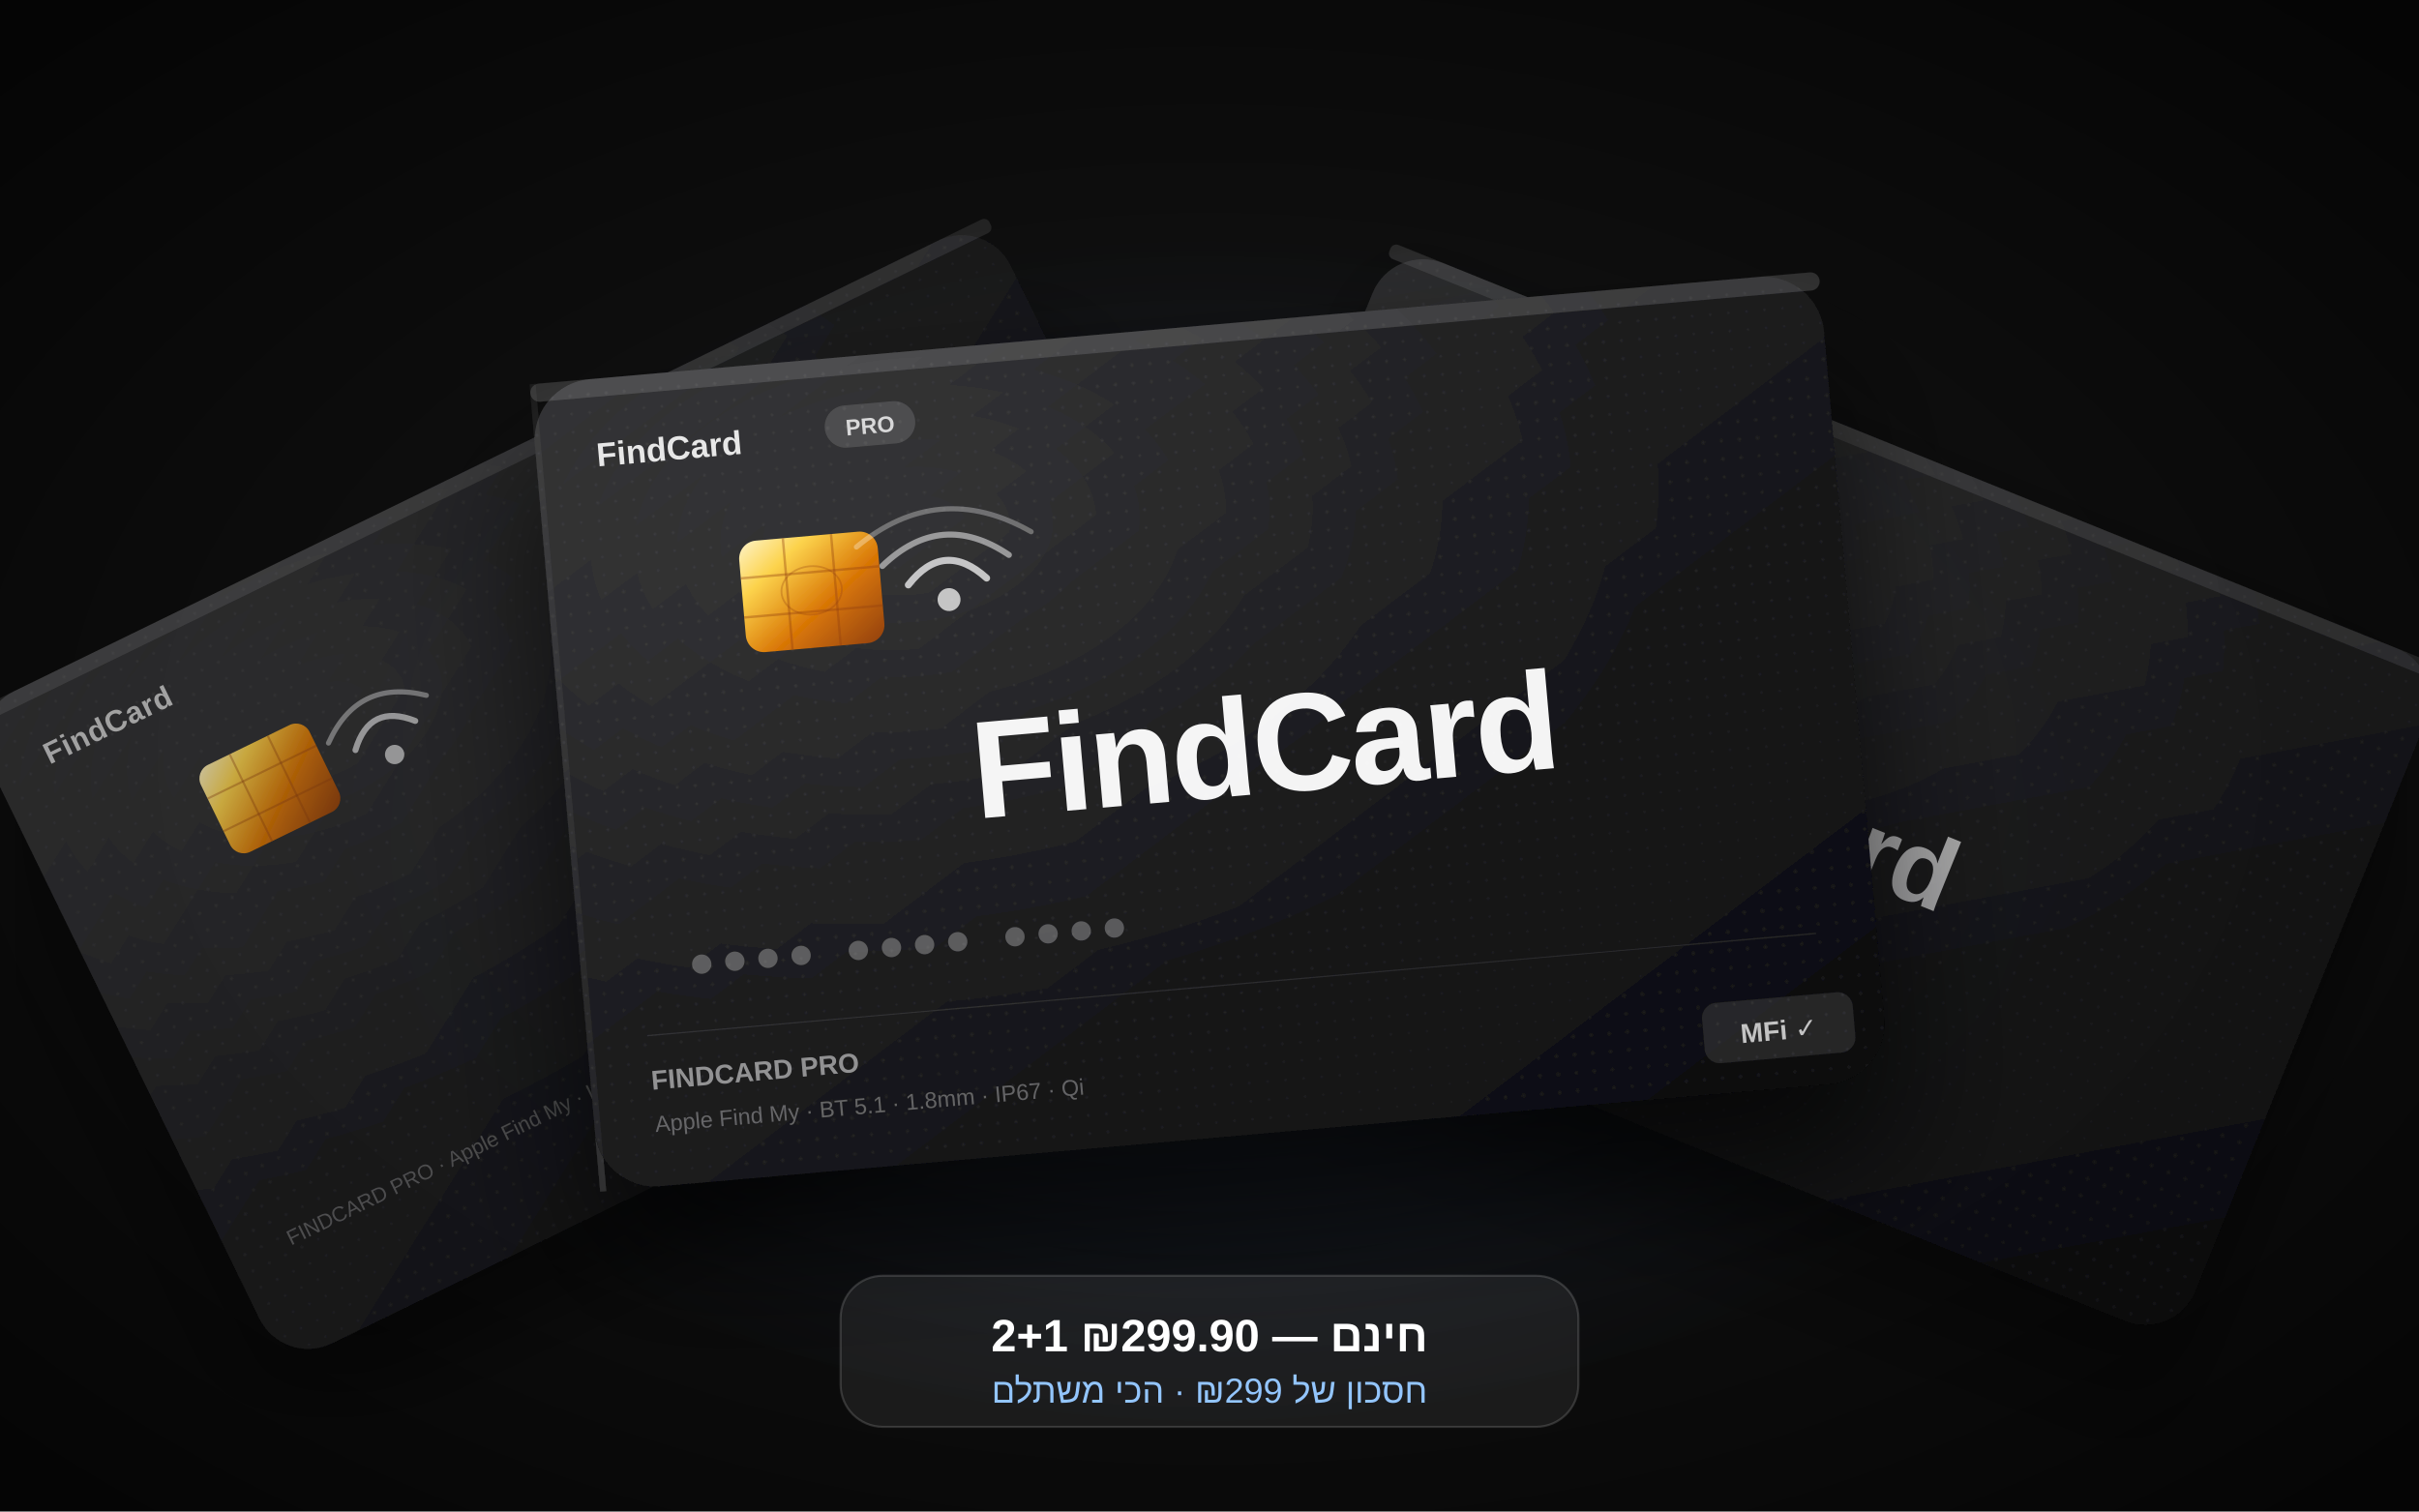
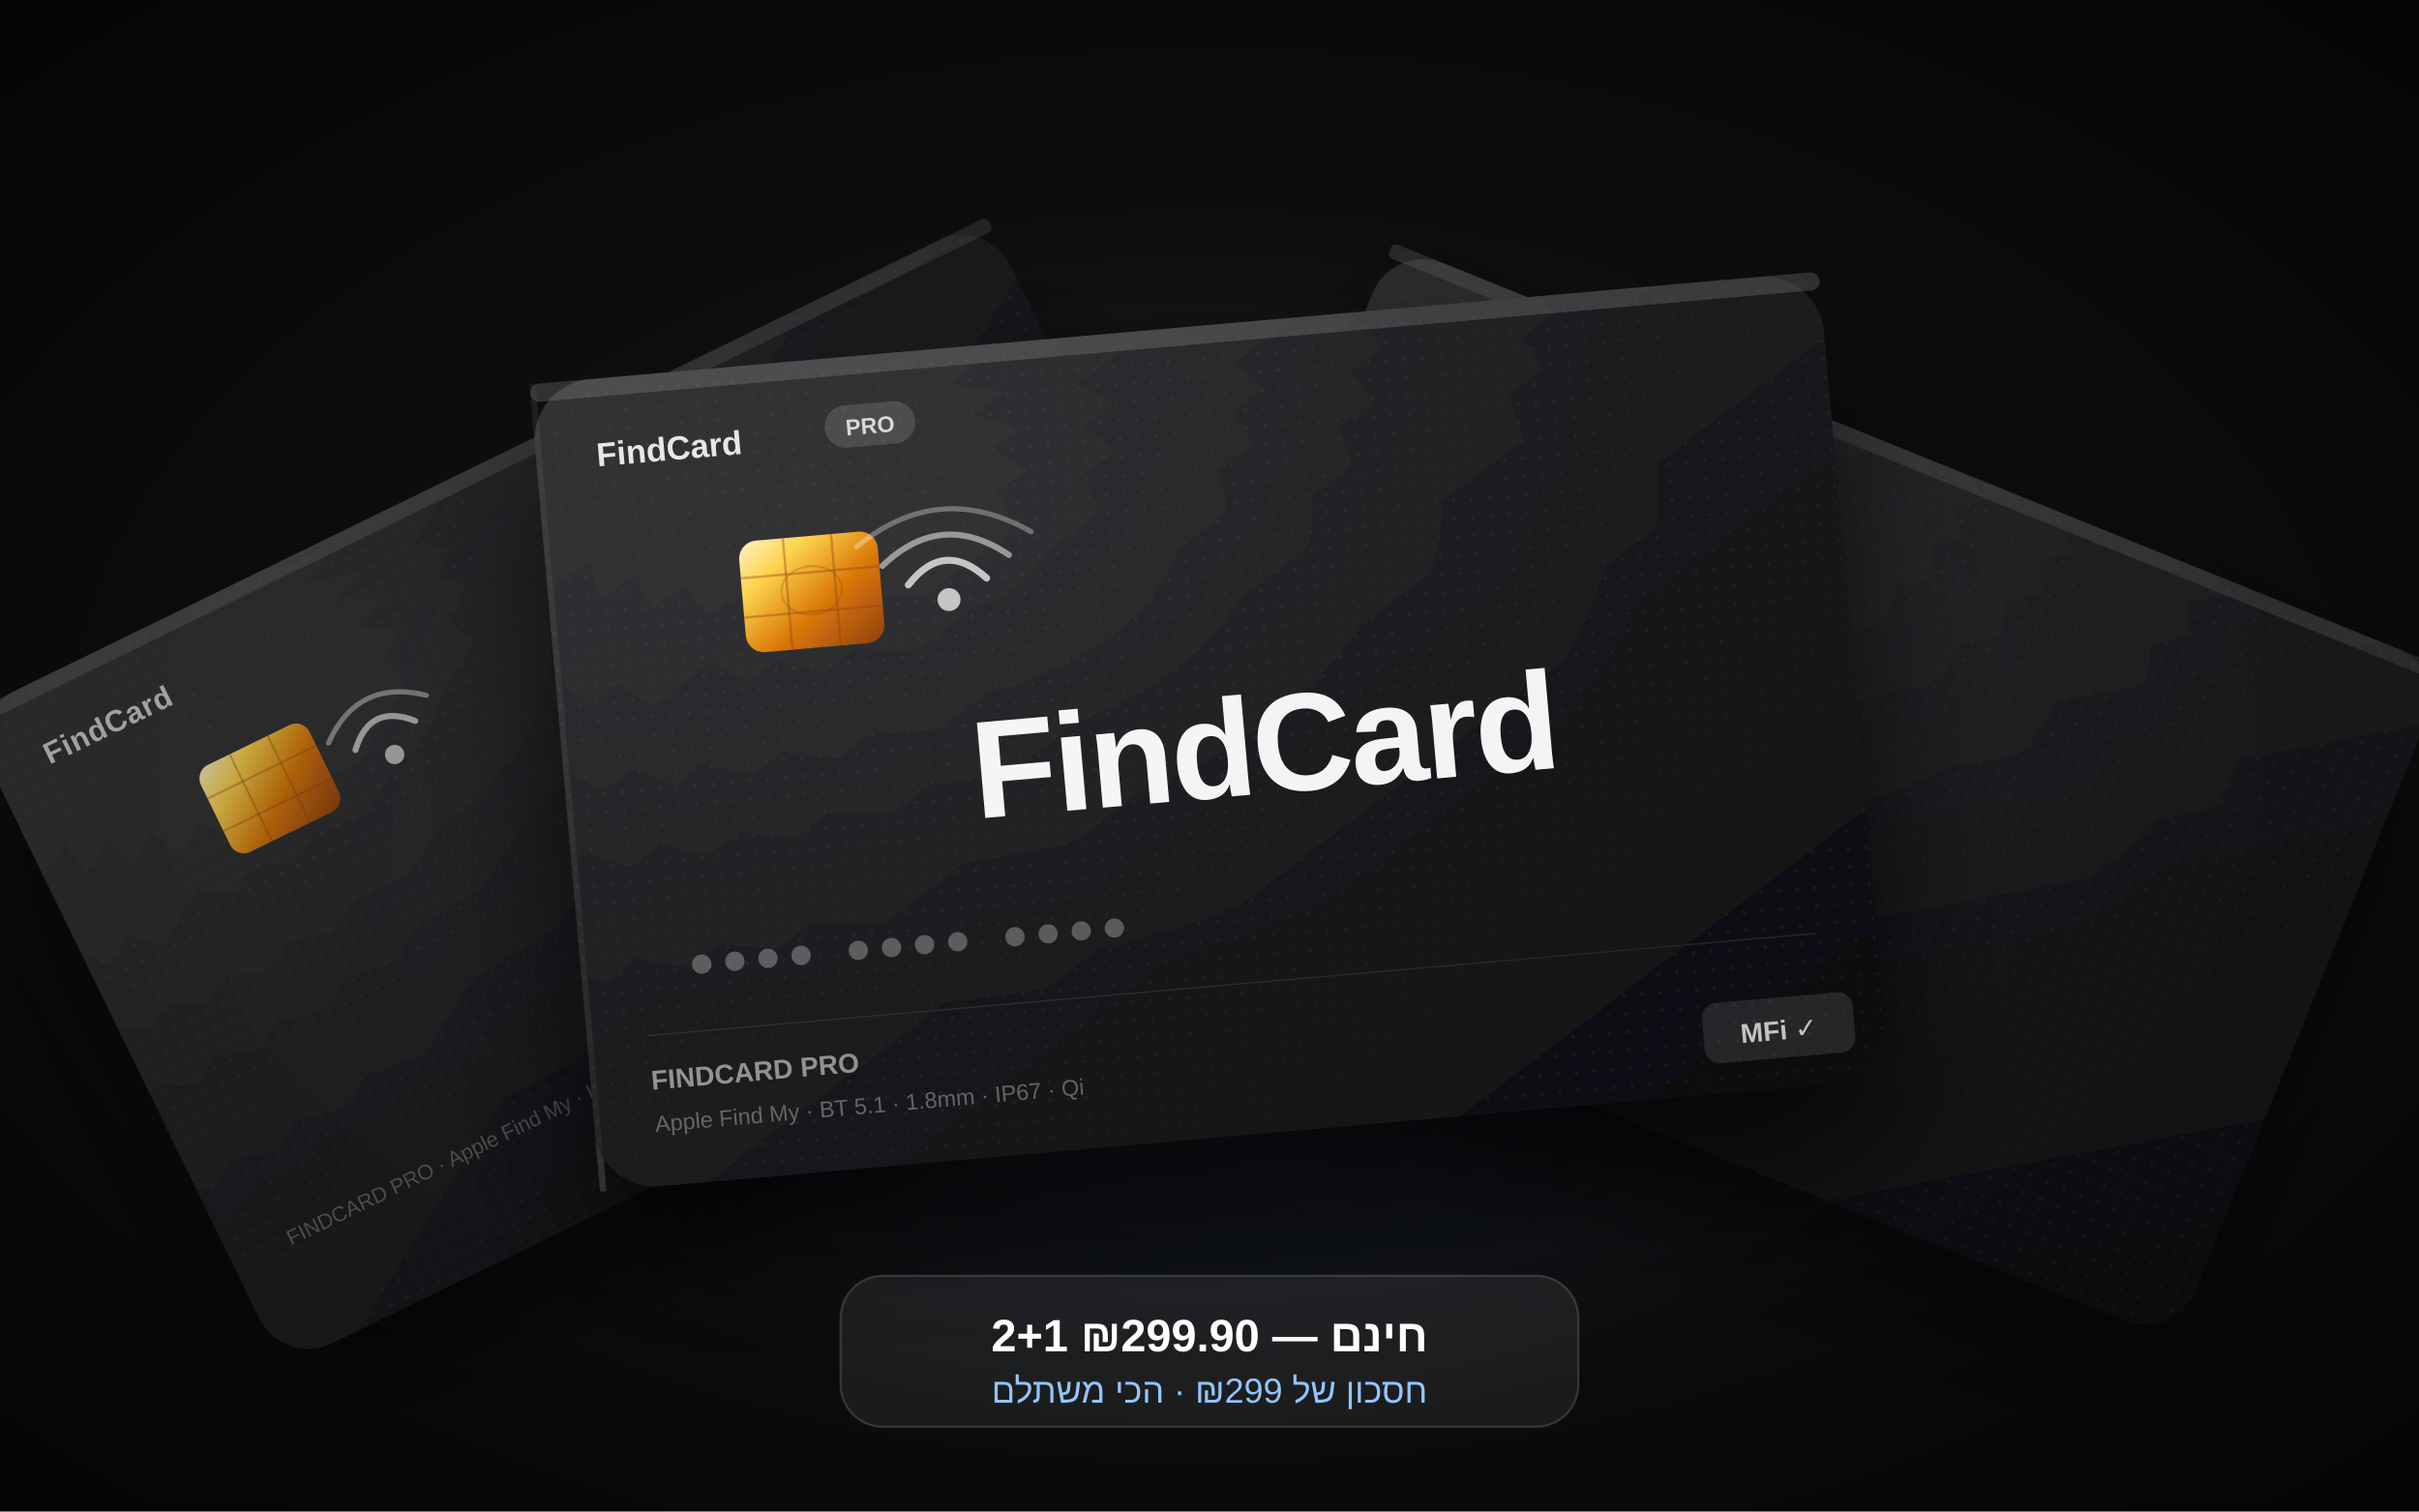
<svg xmlns="http://www.w3.org/2000/svg" viewBox="0 0 800 500" width="800" height="500">
  <defs>
    <radialGradient id="bg3" cx="50%" cy="50%" r="68%">
      <stop offset="0%" stop-color="#1A1A1A" />
      <stop offset="55%" stop-color="#0D0D0D" />
      <stop offset="100%" stop-color="#050505" />
    </radialGradient>
    <linearGradient id="cg3" x1="0%" y1="0%" x2="100%" y2="100%">
      <stop offset="0%" stop-color="#2C2C2E" />
      <stop offset="45%" stop-color="#1C1C1E" />
      <stop offset="100%" stop-color="#0D0D0F" />
    </linearGradient>
    <radialGradient id="hl3" cx="28%" cy="22%" r="60%">
      <stop offset="0%" stop-color="#FFFFFF" stop-opacity="0.07" />
      <stop offset="100%" stop-color="#FFFFFF" stop-opacity="0" />
    </radialGradient>
    <linearGradient id="chip3" x1="0%" y1="0%" x2="100%" y2="100%">
      <stop offset="0%" stop-color="#FEF3C7" />
      <stop offset="25%" stop-color="#FCD34D" />
      <stop offset="60%" stop-color="#D97706" />
      <stop offset="100%" stop-color="#92400E" />
    </linearGradient>
    <radialGradient id="ambient" cx="50%" cy="52%" r="50%">
      <stop offset="0%" stop-color="#3B82F6" stop-opacity="0.12" />
      <stop offset="100%" stop-color="#3B82F6" stop-opacity="0" />
    </radialGradient>
    <filter id="shL3" x="-30%" y="-35%" width="160%" height="210%">
      <feGaussianBlur in="SourceAlpha" stdDeviation="16" result="b" />
      <feOffset in="b" dx="-4" dy="20" result="o" />
      <feColorMatrix in="o" type="matrix" values="0 0 0 0 0 0 0 0 0 0 0 0 0 0 0 0 0 0 0.55 0" result="c" />
      <feMerge>
        <feMergeNode in="c" />
        <feMergeNode in="SourceGraphic" />
      </feMerge>
    </filter>
    <filter id="shR3" x="-30%" y="-35%" width="160%" height="210%">
      <feGaussianBlur in="SourceAlpha" stdDeviation="16" result="b" />
      <feOffset in="b" dx="4" dy="20" result="o" />
      <feColorMatrix in="o" type="matrix" values="0 0 0 0 0 0 0 0 0 0 0 0 0 0 0 0 0 0 0.55 0" result="c" />
      <feMerge>
        <feMergeNode in="c" />
        <feMergeNode in="SourceGraphic" />
      </feMerge>
    </filter>
    <filter id="shF3" x="-28%" y="-32%" width="156%" height="200%">
      <feGaussianBlur in="SourceAlpha" stdDeviation="22" result="b1" />
      <feOffset in="b1" dx="0" dy="28" result="o1" />
      <feColorMatrix in="o1" type="matrix" values="0 0 0 0 0 0 0 0 0 0 0 0 0 0 0 0 0 0 0.65 0" result="c1" />
      <feMerge>
        <feMergeNode in="c1" />
        <feMergeNode in="SourceGraphic" />
      </feMerge>
    </filter>
    <pattern id="tex3" x="0" y="0" width="6" height="6" patternUnits="userSpaceOnUse">
      <circle cx="3" cy="3" r="0.5" fill="white" opacity="0.04" />
    </pattern>
  </defs>
  <rect width="800" height="500" fill="url(#bg3)" />
  <ellipse cx="400" cy="270" rx="300" ry="200" fill="url(#ambient)" />
  <g transform="translate(210,262) rotate(-26)" filter="url(#shL3)" opacity="0.78">
    <rect x="-188" y="-120" width="376" height="240" rx="18" fill="url(#cg3)" />
    <rect x="-188" y="-120" width="376" height="240" rx="18" fill="url(#tex3)" />
    <rect x="-188" y="-120" width="376" height="240" rx="18" fill="url(#hl3)" />
    <rect x="-188" y="-120" width="376" height="5" rx="2" fill="white" opacity="0.12" />
    <g transform="translate(-128,-70)">
      <rect x="0" y="0" width="40" height="32" rx="5" fill="url(#chip3)" />
      <line x1="13" y1="0" x2="13" y2="32" stroke="#92400E" stroke-width="0.7" opacity="0.36" />
      <line x1="27" y1="0" x2="27" y2="32" stroke="#92400E" stroke-width="0.7" opacity="0.36" />
      <line x1="0" y1="10" x2="40" y2="10" stroke="#92400E" stroke-width="0.7" opacity="0.36" />
      <line x1="0" y1="22" x2="40" y2="22" stroke="#92400E" stroke-width="0.7" opacity="0.36" />
    </g>
    <g transform="translate(-66,-58)" opacity="0.68">
      <circle cx="0" cy="12" r="3.2" fill="white" />
      <path d="M-11,5 Q0,-7 11,5" fill="none" stroke="white" stroke-width="2.0" stroke-linecap="round" />
      <path d="M-18,-1 Q0,-16 18,-1" fill="none" stroke="white" stroke-width="1.7" stroke-linecap="round" opacity="0.68" />
    </g>
    <text x="-170" y="-93" font-family="'Arial Black','Arial',Helvetica,sans-serif" font-size="10" font-weight="900" fill="white" opacity="0.75" letter-spacing="0.3">FindCard</text>
    <text x="-168" y="85" font-family="'Arial',Helvetica,sans-serif" font-size="7" fill="white" opacity="0.30">FINDCARD PRO  ·  Apple Find My  ·  IP67</text>
  </g>
  <g transform="translate(590,262) rotate(22)" filter="url(#shR3)" opacity="0.78">
    <rect x="-188" y="-120" width="376" height="240" rx="18" fill="url(#cg3)" />
    <rect x="-188" y="-120" width="376" height="240" rx="18" fill="url(#tex3)" />
    <rect x="-188" y="-120" width="376" height="240" rx="18" fill="url(#hl3)" />
    <rect x="-188" y="-120" width="376" height="5" rx="2" fill="white" opacity="0.12" />
    <g transform="translate(-128,-70)">
      <rect x="0" y="0" width="40" height="32" rx="5" fill="url(#chip3)" />
      <line x1="13" y1="0" x2="13" y2="32" stroke="#92400E" stroke-width="0.7" opacity="0.36" />
      <line x1="27" y1="0" x2="27" y2="32" stroke="#92400E" stroke-width="0.7" opacity="0.36" />
      <line x1="0" y1="10" x2="40" y2="10" stroke="#92400E" stroke-width="0.7" opacity="0.36" />
      <line x1="0" y1="22" x2="40" y2="22" stroke="#92400E" stroke-width="0.7" opacity="0.36" />
    </g>
    <g transform="translate(-66,-58)" opacity="0.68">
      <circle cx="0" cy="12" r="3.2" fill="white" />
      <path d="M-11,5 Q0,-7 11,5" fill="none" stroke="white" stroke-width="2.0" stroke-linecap="round" />
      <path d="M-18,-1 Q0,-16 18,-1" fill="none" stroke="white" stroke-width="1.7" stroke-linecap="round" opacity="0.68" />
    </g>
-     <text x="-170" y="-93" font-family="'Arial Black','Arial',Helvetica,sans-serif" font-size="10" font-weight="900" fill="white" opacity="0.75" letter-spacing="0.3">
- FindCard
-     </text>
-     <text x="-10" y="18" font-family="'Arial Black','Arial',Helvetica,sans-serif" font-weight="900" font-size="34" fill="white" letter-spacing="-0.5" text-anchor="middle" opacity="0.80">
- FindCard
-     </text>
+     <text x="-170" y="-93" font-family="'Arial Black','Arial',Helvetica,sans-serif" font-size="10" font-weight="900" fill="white" opacity="0.75" letter-spacing="0.3">FindCard</text>
    <text x="-168" y="85" font-family="'Arial',Helvetica,sans-serif" font-size="7" fill="white" opacity="0.30">FINDCARD PRO  ·  Apple Find My  ·  IP67</text>
  </g>
  <g transform="translate(400,242) rotate(-5)" filter="url(#shF3)">
    <rect x="-214" y="-134" width="428" height="268" rx="20" fill="url(#cg3)" />
    <rect x="-214" y="-134" width="428" height="268" rx="20" fill="url(#tex3)" />
    <rect x="-214" y="-134" width="428" height="268" rx="20" fill="url(#hl3)" />
    <rect x="-214" y="-134" width="428" height="6" rx="3" fill="white" opacity="0.14" />
    <rect x="-214" y="-134" width="2" height="268" fill="white" opacity="0.05" />
    <g transform="translate(-150,-76)">
      <rect x="0" y="0" width="46" height="37" rx="6" fill="url(#chip3)" />
      <line x1="15" y1="0" x2="15" y2="37" stroke="#92400E" stroke-width="0.8" opacity="0.38" />
      <line x1="31" y1="0" x2="31" y2="37" stroke="#92400E" stroke-width="0.8" opacity="0.38" />
      <line x1="0" y1="12" x2="46" y2="12" stroke="#92400E" stroke-width="0.8" opacity="0.38" />
      <line x1="0" y1="25" x2="46" y2="25" stroke="#92400E" stroke-width="0.8" opacity="0.38" />
      <ellipse cx="23" cy="18" rx="10" ry="8" fill="none" stroke="#92400E" stroke-width="0.6" opacity="0.30" />
    </g>
    <g transform="translate(-82,-64)" opacity="0.72">
      <circle cx="0" cy="13" r="3.8" fill="white" />
      <path d="M-13,7 Q0,-7 13,7" fill="none" stroke="white" stroke-width="2.3" stroke-linecap="round" />
      <path d="M-21,0 Q0,-17 21,0" fill="none" stroke="white" stroke-width="2.0" stroke-linecap="round" opacity="0.70" />
      <path d="M-29,-7 Q0,-27 29,-7" fill="none" stroke="white" stroke-width="1.7" stroke-linecap="round" opacity="0.43" />
    </g>
    <text x="-194" y="-105" font-family="'Arial Black','Arial',Helvetica,sans-serif" font-size="11" font-weight="900" fill="white" opacity="0.88">
FindCard
    </text>
    <rect x="-118" y="-118" width="30" height="14" rx="7" fill="white" opacity="0.14" />
    <text x="-103" y="-108" font-family="'Arial',Helvetica,sans-serif" font-size="7.5" font-weight="800" fill="white" opacity="0.78" text-anchor="middle">PRO</text>
    <text x="18" y="22" font-family="'Arial Black','Arial',Helvetica,sans-serif" font-weight="900" font-size="46" fill="white" letter-spacing="-1" text-anchor="middle" opacity="0.95">
FindCard
    </text>
    <circle cx="-174" cy="62" r="3.2" fill="white" opacity="0.28" />
    <circle cx="-163" cy="62" r="3.2" fill="white" opacity="0.28" />
    <circle cx="-152" cy="62" r="3.2" fill="white" opacity="0.28" />
    <circle cx="-141" cy="62" r="3.2" fill="white" opacity="0.28" />
    <circle cx="-122" cy="62" r="3.2" fill="white" opacity="0.28" />
    <circle cx="-111" cy="62" r="3.2" fill="white" opacity="0.28" />
    <circle cx="-100" cy="62" r="3.2" fill="white" opacity="0.28" />
    <circle cx="-89" cy="62" r="3.2" fill="white" opacity="0.28" />
    <circle cx="-70" cy="62" r="3.2" fill="white" opacity="0.28" />
    <circle cx="-59" cy="62" r="3.2" fill="white" opacity="0.28" />
    <circle cx="-48" cy="62" r="3.2" fill="white" opacity="0.28" />
    <circle cx="-37" cy="62" r="3.2" fill="white" opacity="0.28" />
    <line x1="-194" y1="84" x2="194" y2="84" stroke="white" stroke-width="0.4" opacity="0.10" />
    <text x="-194" y="102" font-family="'Arial',Helvetica,sans-serif" font-size="9" font-weight="600" fill="white" opacity="0.52">FINDCARD PRO</text>
    <text x="-194" y="116" font-family="'Arial',Helvetica,sans-serif" font-size="7.5" fill="white" opacity="0.33">Apple Find My  ·  BT 5.1  ·  1.8mm  ·  IP67  ·  Qi</text>
    <rect x="154" y="104" width="50" height="20" rx="5" fill="white" opacity="0.10" />
    <text x="179" y="118" font-family="'Arial',Helvetica,sans-serif" font-size="9" font-weight="700" fill="white" opacity="0.72" text-anchor="middle">MFi ✓</text>
  </g>
  <rect x="278" y="422" width="244" height="50" rx="14" fill="white" opacity="0.07" />
  <rect x="278" y="422" width="244" height="50" rx="14" fill="none" stroke="white" stroke-width="0.7" opacity="0.15" />
  <text x="400" y="447" font-family="'Arial Black','Arial',Helvetica,sans-serif" font-weight="900" font-size="15" fill="white" text-anchor="middle">2+1 חינם — ₪299.90</text>
  <text x="400" y="464" font-family="'Arial',Helvetica,sans-serif" font-size="11.5" fill="#93C5FD" text-anchor="middle">חסכון של ₪299 · הכי משתלם</text>
</svg>
